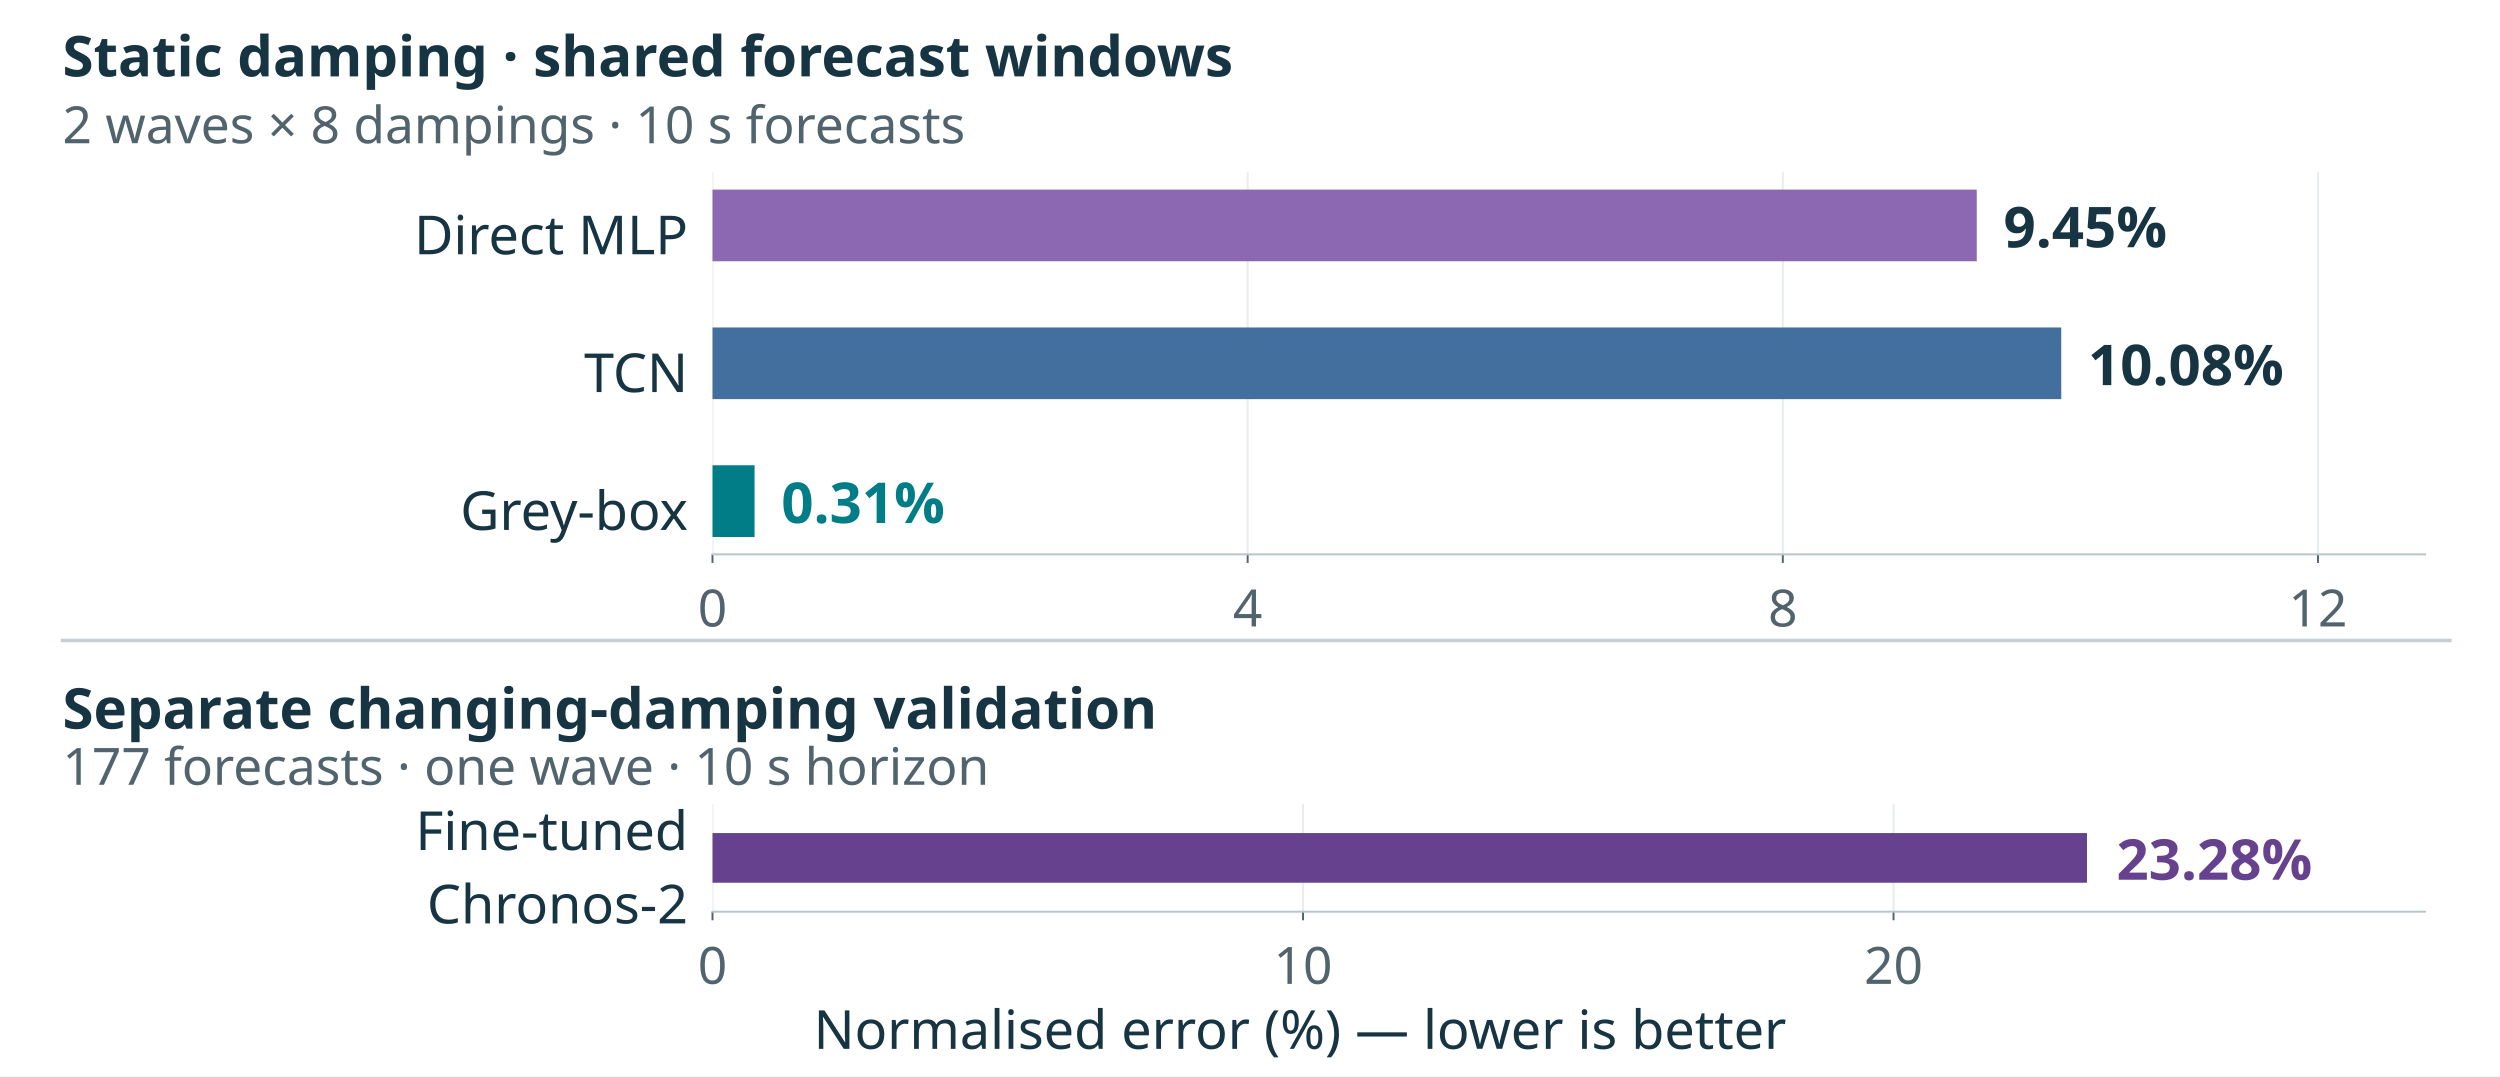
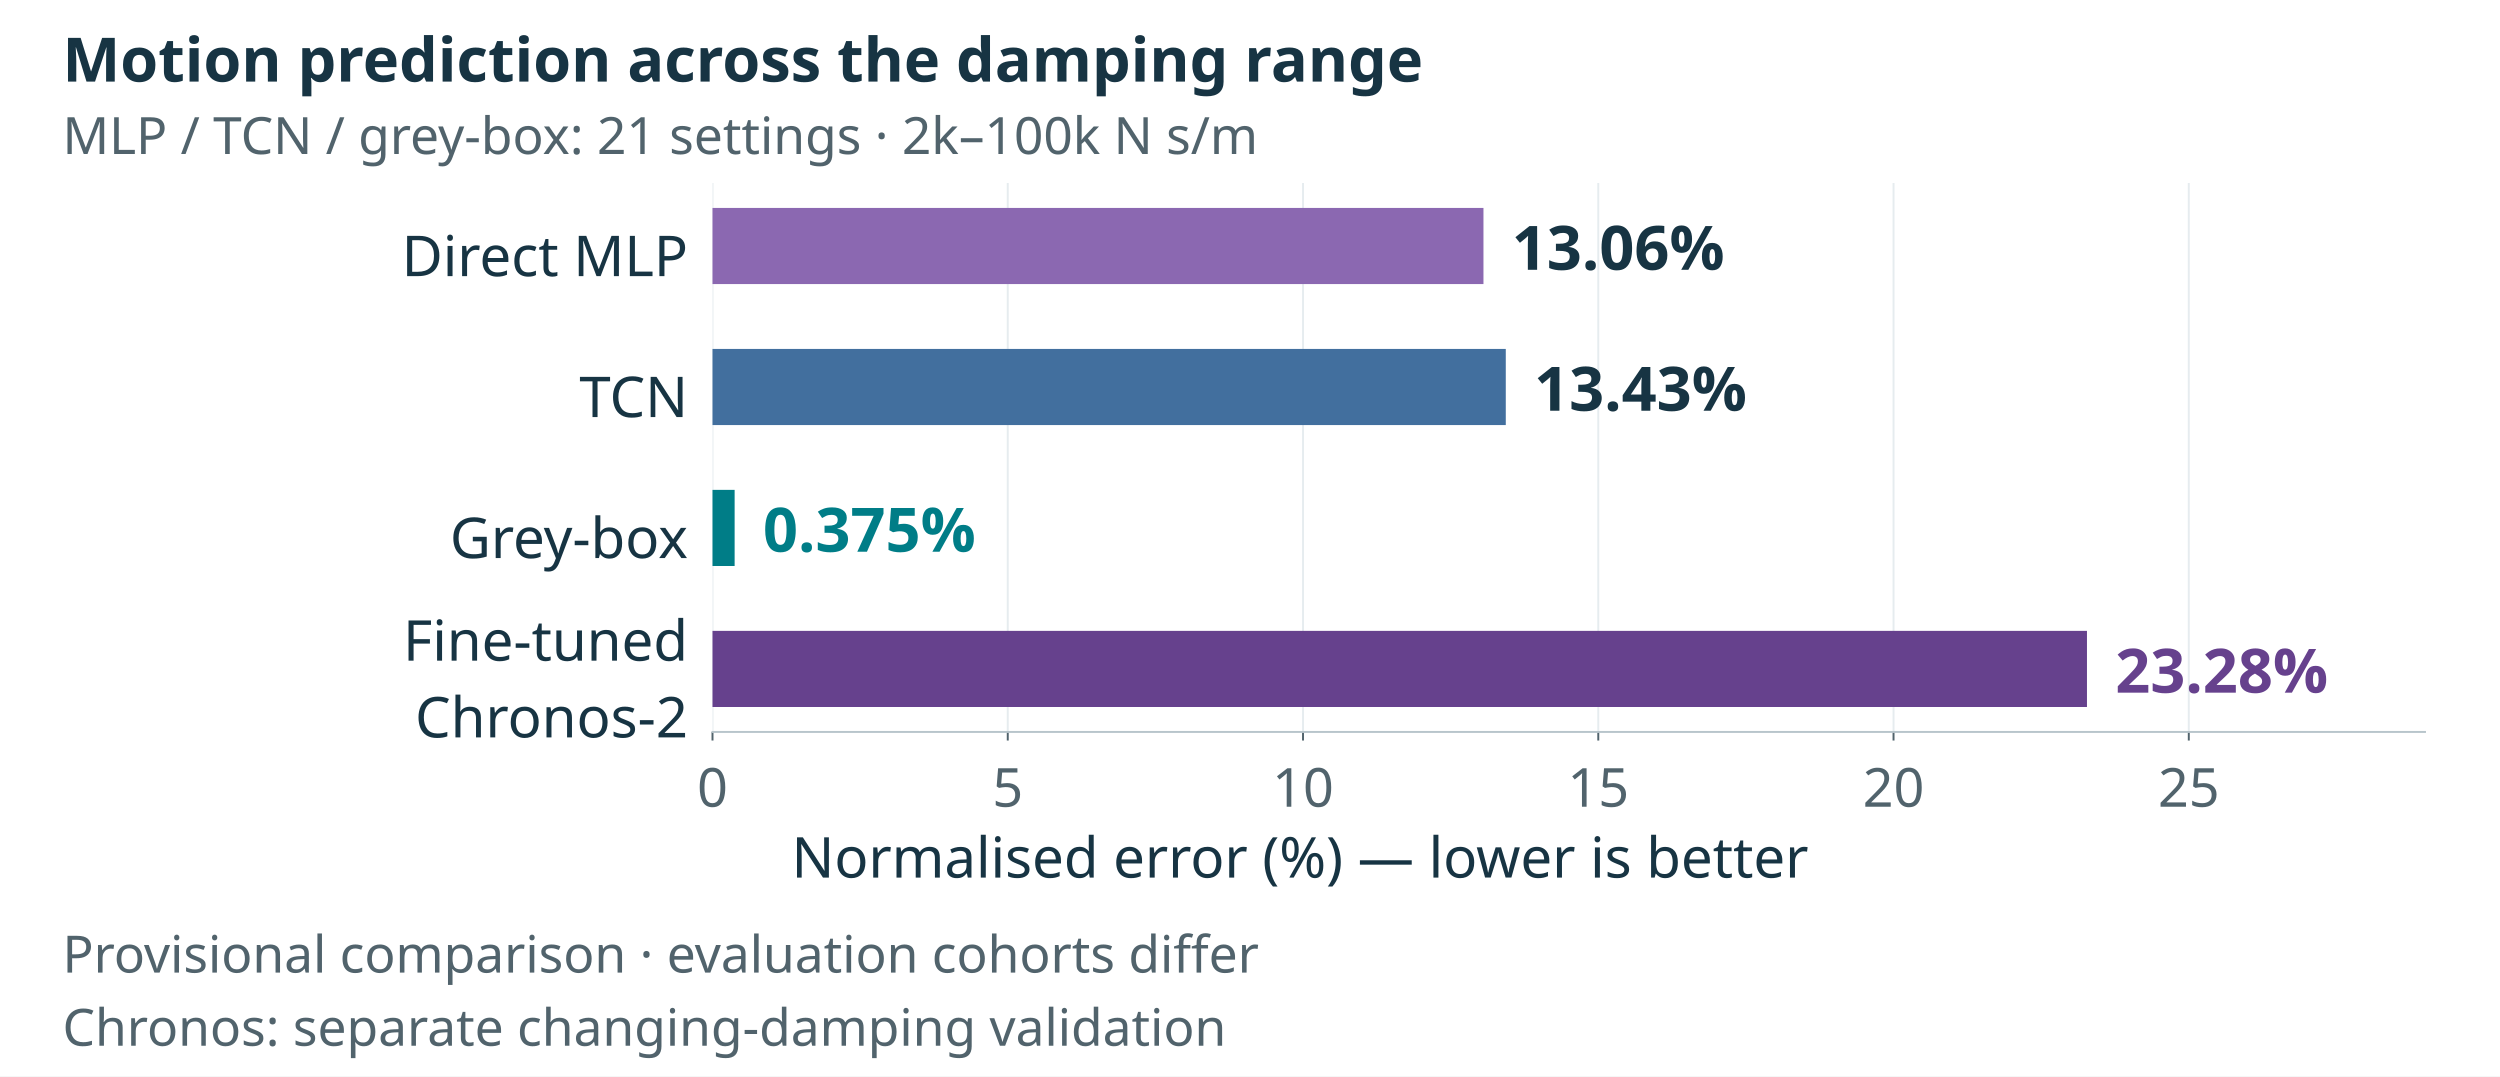
<svg xmlns="http://www.w3.org/2000/svg" xmlns:xlink="http://www.w3.org/1999/xlink" width="1020.472pt" height="439.37pt" viewBox="0 0 1020.472 439.37" version="1.1">
  <defs>
    <style type="text/css">*{stroke-linejoin: round; stroke-linecap: butt}</style>
  </defs>
  <g id="figure_1">
    <g id="patch_1">
      <path d="M 0 439.37  L 1020.472 439.37  L 1020.472 0  L 0 0  z " style="fill: #ffffff" />
    </g>
    <g id="axes_1">
      <g id="patch_2">
-         <path d="M 290.835 226.276  L 989.858 226.276  L 989.858 70.299  L 290.835 70.299  z " style="fill: #ffffff" />
+         <path d="M 290.835 298.772  L 989.858 298.772  L 989.858 74.693  L 290.835 74.693  z " style="fill: #ffffff" />
      </g>
      <g id="matplotlib.axis_1">
        <g id="xtick_1">
          <g id="line2d_1">
-             <path d="M 290.835 226.276  L 290.835 70.299  " clip-path="url(#p16b6c0eeaa)" style="fill: none; stroke: #e6ecef; stroke-width: 0.8; stroke-linecap: square" />
+             <path d="M 290.835 298.772  L 290.835 74.693  " clip-path="url(#p5de2838ede)" style="fill: none; stroke: #e6ecef; stroke-width: 0.8; stroke-linecap: square" />
          </g>
          <g id="line2d_2">
            <defs>
-               <path id="mc7c6ac21e9" d="M 0 0  L 0 3.5  " style="stroke: #51636c; stroke-width: 0.8" />
+               <path id="mb9f0a02eee" d="M 0 0  L 0 3.5  " style="stroke: #51636c; stroke-width: 0.8" />
            </defs>
            <g>
-               <use xlink:href="#mc7c6ac21e9" x="290.835" y="226.276" style="fill: #51636c; stroke: #51636c; stroke-width: 0.8" />
+               <use xlink:href="#mb9f0a02eee" x="290.835" y="298.772" style="fill: #51636c; stroke: #51636c; stroke-width: 0.8" />
            </g>
          </g>
          <g id="text_1">
-             <text style="font-size: 21px; font-family: 'Noto Sans'; text-anchor: middle; fill: #51636c" x="290.835" y="255.725" transform="rotate(-0 290.8346 255.7246)">0</text>
+             <text style="font-size: 22px; font-family: 'Noto Sans'; text-anchor: middle; fill: #51636c" x="290.835" y="329.29" transform="rotate(-0 290.8346 329.2897)">0</text>
          </g>
        </g>
        <g id="xtick_2">
          <g id="line2d_3">
-             <path d="M 509.28 226.276  L 509.28 70.299  " clip-path="url(#p16b6c0eeaa)" style="fill: none; stroke: #e6ecef; stroke-width: 0.8; stroke-linecap: square" />
+             <path d="M 411.356 298.772  L 411.356 74.693  " clip-path="url(#p5de2838ede)" style="fill: none; stroke: #e6ecef; stroke-width: 0.8; stroke-linecap: square" />
          </g>
          <g id="line2d_4">
            <g>
-               <use xlink:href="#mc7c6ac21e9" x="509.28" y="226.276" style="fill: #51636c; stroke: #51636c; stroke-width: 0.8" />
+               <use xlink:href="#mb9f0a02eee" x="411.356" y="298.772" style="fill: #51636c; stroke: #51636c; stroke-width: 0.8" />
            </g>
          </g>
          <g id="text_2">
-             <text style="font-size: 21px; font-family: 'Noto Sans'; text-anchor: middle; fill: #51636c" x="509.28" y="255.725" transform="rotate(-0 509.2795 255.7246)">4</text>
+             <text style="font-size: 22px; font-family: 'Noto Sans'; text-anchor: middle; fill: #51636c" x="411.356" y="329.29" transform="rotate(-0 411.356 329.2897)">5</text>
          </g>
        </g>
        <g id="xtick_3">
          <g id="line2d_5">
-             <path d="M 727.724 226.276  L 727.724 70.299  " clip-path="url(#p16b6c0eeaa)" style="fill: none; stroke: #e6ecef; stroke-width: 0.8; stroke-linecap: square" />
+             <path d="M 531.877 298.772  L 531.877 74.693  " clip-path="url(#p5de2838ede)" style="fill: none; stroke: #e6ecef; stroke-width: 0.8; stroke-linecap: square" />
          </g>
          <g id="line2d_6">
            <g>
-               <use xlink:href="#mc7c6ac21e9" x="727.724" y="226.276" style="fill: #51636c; stroke: #51636c; stroke-width: 0.8" />
+               <use xlink:href="#mb9f0a02eee" x="531.877" y="298.772" style="fill: #51636c; stroke: #51636c; stroke-width: 0.8" />
            </g>
          </g>
          <g id="text_3">
-             <text style="font-size: 21px; font-family: 'Noto Sans'; text-anchor: middle; fill: #51636c" x="727.724" y="255.725" transform="rotate(-0 727.7244 255.7246)">8</text>
+             <text style="font-size: 22px; font-family: 'Noto Sans'; text-anchor: middle; fill: #51636c" x="531.877" y="329.29" transform="rotate(-0 531.8773 329.2897)">10</text>
          </g>
        </g>
        <g id="xtick_4">
          <g id="line2d_7">
-             <path d="M 946.169 226.276  L 946.169 70.299  " clip-path="url(#p16b6c0eeaa)" style="fill: none; stroke: #e6ecef; stroke-width: 0.8; stroke-linecap: square" />
+             <path d="M 652.399 298.772  L 652.399 74.693  " clip-path="url(#p5de2838ede)" style="fill: none; stroke: #e6ecef; stroke-width: 0.8; stroke-linecap: square" />
          </g>
          <g id="line2d_8">
            <g>
-               <use xlink:href="#mc7c6ac21e9" x="946.169" y="226.276" style="fill: #51636c; stroke: #51636c; stroke-width: 0.8" />
+               <use xlink:href="#mb9f0a02eee" x="652.399" y="298.772" style="fill: #51636c; stroke: #51636c; stroke-width: 0.8" />
            </g>
          </g>
          <g id="text_4">
-             <text style="font-size: 21px; font-family: 'Noto Sans'; text-anchor: middle; fill: #51636c" x="946.169" y="255.725" transform="rotate(-0 946.1693 255.7246)">12</text>
+             <text style="font-size: 22px; font-family: 'Noto Sans'; text-anchor: middle; fill: #51636c" x="652.399" y="329.29" transform="rotate(-0 652.3986 329.2897)">15</text>
+           </g>
+         </g>
+         <g id="xtick_5">
+           <g id="line2d_9">
+             <path d="M 772.92 298.772  L 772.92 74.693  " clip-path="url(#p5de2838ede)" style="fill: none; stroke: #e6ecef; stroke-width: 0.8; stroke-linecap: square" />
+           </g>
+           <g id="line2d_10">
+             <g>
+               <use xlink:href="#mb9f0a02eee" x="772.92" y="298.772" style="fill: #51636c; stroke: #51636c; stroke-width: 0.8" />
+             </g>
+           </g>
+           <g id="text_5">
+             <text style="font-size: 22px; font-family: 'Noto Sans'; text-anchor: middle; fill: #51636c" x="772.92" y="329.29" transform="rotate(-0 772.9199 329.2897)">20</text>
+           </g>
+         </g>
+         <g id="xtick_6">
+           <g id="line2d_11">
+             <path d="M 893.441 298.772  L 893.441 74.693  " clip-path="url(#p5de2838ede)" style="fill: none; stroke: #e6ecef; stroke-width: 0.8; stroke-linecap: square" />
+           </g>
+           <g id="line2d_12">
+             <g>
+               <use xlink:href="#mb9f0a02eee" x="893.441" y="298.772" style="fill: #51636c; stroke: #51636c; stroke-width: 0.8" />
+             </g>
+           </g>
+           <g id="text_6">
+             <text style="font-size: 22px; font-family: 'Noto Sans'; text-anchor: middle; fill: #51636c" x="893.441" y="329.29" transform="rotate(-0 893.4412 329.2897)">25</text>
          </g>
        </g>
      </g>
      <g id="matplotlib.axis_2">
        <g id="ytick_1">
-           <g id="line2d_9" />
-           <g id="text_5">
-             <text style="font-size: 22px; font-family: 'Noto Sans'; text-anchor: end; fill: #173443" x="280.835" y="103.778" transform="rotate(-0 280.8346 103.7779)">Direct MLP</text>
+           <g id="line2d_13" />
+           <g id="text_7">
+             <text style="font-size: 23px; font-family: 'Noto Sans'; text-anchor: end; fill: #173443" x="280.835" y="112.709" transform="rotate(-0 280.8346 112.7089)">Direct MLP</text>
          </g>
        </g>
        <g id="ytick_2">
-           <g id="line2d_10" />
-           <g id="text_6">
-             <text style="font-size: 22px; font-family: 'Noto Sans'; text-anchor: end; fill: #173443" x="280.835" y="160.046" transform="rotate(-0 280.8346 160.0464)">TCN</text>
+           <g id="line2d_14" />
+           <g id="text_8">
+             <text style="font-size: 23px; font-family: 'Noto Sans'; text-anchor: end; fill: #173443" x="280.835" y="170.253" transform="rotate(-0 280.8346 170.2535)">TCN</text>
          </g>
        </g>
        <g id="ytick_3">
-           <g id="line2d_11" />
-           <g id="text_7">
-             <text style="font-size: 22px; font-family: 'Noto Sans'; text-anchor: end; fill: #173443" x="280.835" y="216.315" transform="rotate(-0 280.8346 216.3149)">Grey-box</text>
+           <g id="line2d_15" />
+           <g id="text_9">
+             <text style="font-size: 23px; font-family: 'Noto Sans'; text-anchor: end; fill: #173443" x="280.835" y="227.798" transform="rotate(-0 280.8346 227.7981)">Grey-box</text>
+           </g>
+         </g>
+         <g id="ytick_4">
+           <g id="line2d_16" />
+           <g id="text_10">
+             <text style="font-size: 23px; font-family: 'Noto Sans'; fill: #173443" transform="translate(164.5229 269.6797)">Fine-tuned</text>
+             <text style="font-size: 23px; font-family: 'Noto Sans'; fill: #173443" transform="translate(169.4212 301.0057)">Chronos-2</text>
          </g>
        </g>
      </g>
      <g id="patch_3">
-         <path d="M 290.835 226.276  L 989.858 226.276  " style="fill: none; stroke: #b8c5cb; stroke-width: 0.8; stroke-linejoin: miter; stroke-linecap: square" />
+         <path d="M 290.835 298.772  L 989.858 298.772  " style="fill: none; stroke: #b8c5cb; stroke-width: 0.8; stroke-linejoin: miter; stroke-linecap: square" />
      </g>
      <g id="patch_4">
-         <path d="M 290.835 77.389  L 806.892 77.389  L 806.892 106.649  L 290.835 106.649  z " clip-path="url(#p16b6c0eeaa)" style="fill: #8b68b1" />
+         <path d="M 290.835 84.878  L 605.534 84.878  L 605.534 115.952  L 290.835 115.952  z " clip-path="url(#p5de2838ede)" style="fill: #8b68b1" />
      </g>
      <g id="patch_5">
-         <path d="M 290.835 133.658  L 841.382 133.658  L 841.382 162.917  L 290.835 162.917  z " clip-path="url(#p16b6c0eeaa)" style="fill: #426f9e" />
+         <path d="M 290.835 142.423  L 614.644 142.423  L 614.644 173.497  L 290.835 173.497  z " clip-path="url(#p5de2838ede)" style="fill: #426f9e" />
      </g>
      <g id="patch_6">
-         <path d="M 290.835 189.926  L 308.006 189.926  L 308.006 219.186  L 290.835 219.186  z " clip-path="url(#p16b6c0eeaa)" style="fill: #007d87" />
+         <path d="M 290.835 199.968  L 299.868 199.968  L 299.868 231.042  L 290.835 231.042  z " clip-path="url(#p5de2838ede)" style="fill: #007d87" />
      </g>
-       <g id="text_8">
-         <text style="font-weight: 700; font-size: 23px; font-family: 'Noto Sans'; text-anchor: start; fill: #173443" x="817.814" y="100.943" transform="rotate(-0 817.8138 100.9429)">9.45%</text>
+       <g id="patch_7">
+         <path d="M 290.835 257.512  L 851.879 257.512  L 851.879 288.586  L 290.835 288.586  z " clip-path="url(#p5de2838ede)" style="fill: #66418d" />
      </g>
-       <g id="text_9">
-         <text style="font-weight: 700; font-size: 23px; font-family: 'Noto Sans'; text-anchor: start; fill: #173443" x="852.304" y="157.211" transform="rotate(-0 852.3044 157.2114)">10.08%</text>
+       <g id="text_11">
+         <text style="font-weight: 700; font-size: 25px; font-family: 'Noto Sans'; text-anchor: start; fill: #173443" x="617.104" y="110.115" transform="rotate(-0 617.1042 110.1154)">13.06%</text>
      </g>
-       <g id="text_10">
-         <text style="font-weight: 700; font-size: 23px; font-family: 'Noto Sans'; text-anchor: start; fill: #007d87" x="318.928" y="213.48" transform="rotate(-0 318.9281 213.4799)">0.31%</text>
+       <g id="text_12">
+         <text style="font-weight: 700; font-size: 25px; font-family: 'Noto Sans'; text-anchor: start; fill: #173443" x="626.214" y="167.66" transform="rotate(-0 626.214 167.66)">13.43%</text>
+       </g>
+       <g id="text_13">
+         <text style="font-weight: 700; font-size: 25px; font-family: 'Noto Sans'; text-anchor: start; fill: #007d87" x="311.438" y="225.205" transform="rotate(-0 311.4381 225.2046)">0.375%</text>
+       </g>
+       <g id="text_14">
+         <text style="font-weight: 700; font-size: 25px; font-family: 'Noto Sans'; text-anchor: start; fill: #66418d" x="863.449" y="282.749" transform="rotate(-0 863.4494 282.7492)">23.28%</text>
      </g>
    </g>
-     <g id="axes_2">
-       <g id="patch_7">
-         <path d="M 290.835 372.146  L 989.858 372.146  L 989.858 328.209  L 290.835 328.209  z " style="fill: #ffffff" />
-       </g>
-       <g id="matplotlib.axis_3">
-         <g id="xtick_5">
-           <g id="line2d_12">
-             <path d="M 290.835 372.146  L 290.835 328.209  " clip-path="url(#pcf30775a4a)" style="fill: none; stroke: #e6ecef; stroke-width: 0.8; stroke-linecap: square" />
-           </g>
-           <g id="line2d_13">
-             <g>
-               <use xlink:href="#mc7c6ac21e9" x="290.835" y="372.146" style="fill: #51636c; stroke: #51636c; stroke-width: 0.8" />
-             </g>
-           </g>
-           <g id="text_11">
-             <text style="font-size: 21px; font-family: 'Noto Sans'; text-anchor: middle; fill: #51636c" x="290.835" y="401.595" transform="rotate(-0 290.8346 401.5955)">0</text>
-           </g>
-         </g>
-         <g id="xtick_6">
-           <g id="line2d_14">
-             <path d="M 531.877 372.146  L 531.877 328.209  " clip-path="url(#pcf30775a4a)" style="fill: none; stroke: #e6ecef; stroke-width: 0.8; stroke-linecap: square" />
-           </g>
-           <g id="line2d_15">
-             <g>
-               <use xlink:href="#mc7c6ac21e9" x="531.877" y="372.146" style="fill: #51636c; stroke: #51636c; stroke-width: 0.8" />
-             </g>
-           </g>
-           <g id="text_12">
-             <text style="font-size: 21px; font-family: 'Noto Sans'; text-anchor: middle; fill: #51636c" x="531.877" y="401.595" transform="rotate(-0 531.8773 401.5955)">10</text>
-           </g>
-         </g>
-         <g id="xtick_7">
-           <g id="line2d_16">
-             <path d="M 772.92 372.146  L 772.92 328.209  " clip-path="url(#pcf30775a4a)" style="fill: none; stroke: #e6ecef; stroke-width: 0.8; stroke-linecap: square" />
-           </g>
-           <g id="line2d_17">
-             <g>
-               <use xlink:href="#mc7c6ac21e9" x="772.92" y="372.146" style="fill: #51636c; stroke: #51636c; stroke-width: 0.8" />
-             </g>
-           </g>
-           <g id="text_13">
-             <text style="font-size: 21px; font-family: 'Noto Sans'; text-anchor: middle; fill: #51636c" x="772.92" y="401.595" transform="rotate(-0 772.9199 401.5955)">20</text>
-           </g>
-         </g>
-       </g>
-       <g id="matplotlib.axis_4">
-         <g id="ytick_4">
-           <g id="line2d_18" />
-           <g id="text_14">
-             <text style="font-size: 22px; font-family: 'Noto Sans'; fill: #173443" transform="translate(169.58 346.955)">Fine-tuned</text>
-             <text style="font-size: 22px; font-family: 'Noto Sans'; fill: #173443" transform="translate(174.2653 376.919)">Chronos-2</text>
-           </g>
-         </g>
-       </g>
-       <g id="patch_8">
-         <path d="M 290.835 372.146  L 989.858 372.146  " style="fill: none; stroke: #b8c5cb; stroke-width: 0.8; stroke-linejoin: miter; stroke-linecap: square" />
-       </g>
-       <g id="patch_9">
-         <path d="M 290.835 360.317  L 851.879 360.317  L 851.879 340.039  L 290.835 340.039  z " clip-path="url(#pcf30775a4a)" style="fill: #66418d" />
-       </g>
-       <g id="text_15">
-         <text style="font-weight: 700; font-size: 23px; font-family: 'Noto Sans'; text-anchor: start; fill: #66418d" x="863.931" y="359.102" transform="rotate(-0 863.9315 359.102)">23.28%</text>
-       </g>
-     </g>
-     <g id="line2d_19">
-       <path d="M 25.512 261.425  L 1000.063 261.425  " style="fill: none; stroke: #c4cfd5; stroke-width: 1.4; stroke-linecap: square" />
+     <g id="text_15">
+       <text style="font-weight: 700; font-size: 25px; font-family: 'Noto Sans'; text-anchor: start; fill: #173443" x="25.512" y="33.316" transform="rotate(-0 25.51181 33.31555)">Motion prediction across the damping range</text>
    </g>
    <g id="text_16">
-       <text style="font-weight: 700; font-size: 23px; font-family: 'Noto Sans'; text-anchor: start; fill: #173443" x="25.512" y="31.178" transform="rotate(-0 25.51181 31.17755)">Static damping · shared forecast windows</text>
+       <text style="font-size: 21px; font-family: 'Noto Sans'; text-anchor: start; fill: #51636c" x="25.512" y="62.871" transform="rotate(-0 25.51181 62.87105)">MLP / TCN / grey-box: 21 settings · 2k–100k N s/m</text>
    </g>
    <g id="text_17">
-       <text style="font-size: 21px; font-family: 'Noto Sans'; text-anchor: start; fill: #51636c" x="25.512" y="58.477" transform="rotate(-0 25.51181 58.47735)">2 waves × 8 dampings · 10 s forecasts</text>
+       <text style="font-size: 23px; font-family: 'Noto Sans'; text-anchor: middle; fill: #173443" x="530.646" y="358.223" transform="rotate(-0 530.6457 358.2232)">Normalised error (%) — lower is better</text>
    </g>
    <g id="text_18">
-       <text style="font-weight: 700; font-size: 23px; font-family: 'Noto Sans'; text-anchor: start; fill: #173443" x="25.512" y="297.436" transform="rotate(-0 25.51181 297.4358)">Separate changing-damping validation</text>
+       <text style="font-size: 21px; font-family: 'Noto Sans'; text-anchor: start; fill: #51636c" x="25.512" y="396.991" transform="rotate(-0 25.51181 396.9905)">Provisional comparison · evaluation cohorts differ</text>
    </g>
    <g id="text_19">
-       <text style="font-size: 21px; font-family: 'Noto Sans'; text-anchor: start; fill: #51636c" x="25.512" y="320.342" transform="rotate(-0 25.51181 320.3419)">177 forecasts · one wave · 10 s horizon</text>
-     </g>
-     <g id="text_20">
-       <text style="font-size: 22px; font-family: 'Noto Sans'; text-anchor: middle; fill: #173443" x="530.646" y="428.134" transform="rotate(-0 530.6457 428.1344)">Normalised error (%) — lower is better</text>
+       <text style="font-size: 21px; font-family: 'Noto Sans'; text-anchor: start; fill: #51636c" x="25.512" y="426.868" transform="rotate(-0 25.51181 426.8677)">Chronos: separate changing-damping validation</text>
    </g>
  </g>
  <defs>
-     <clipPath id="p16b6c0eeaa">
-       <rect x="290.835" y="70.299" width="699.024" height="155.976" />
-     </clipPath>
-     <clipPath id="pcf30775a4a">
-       <rect x="290.835" y="328.209" width="699.024" height="43.937" />
+     <clipPath id="p5de2838ede">
+       <rect x="290.835" y="74.693" width="699.024" height="224.079" />
    </clipPath>
  </defs>
</svg>
